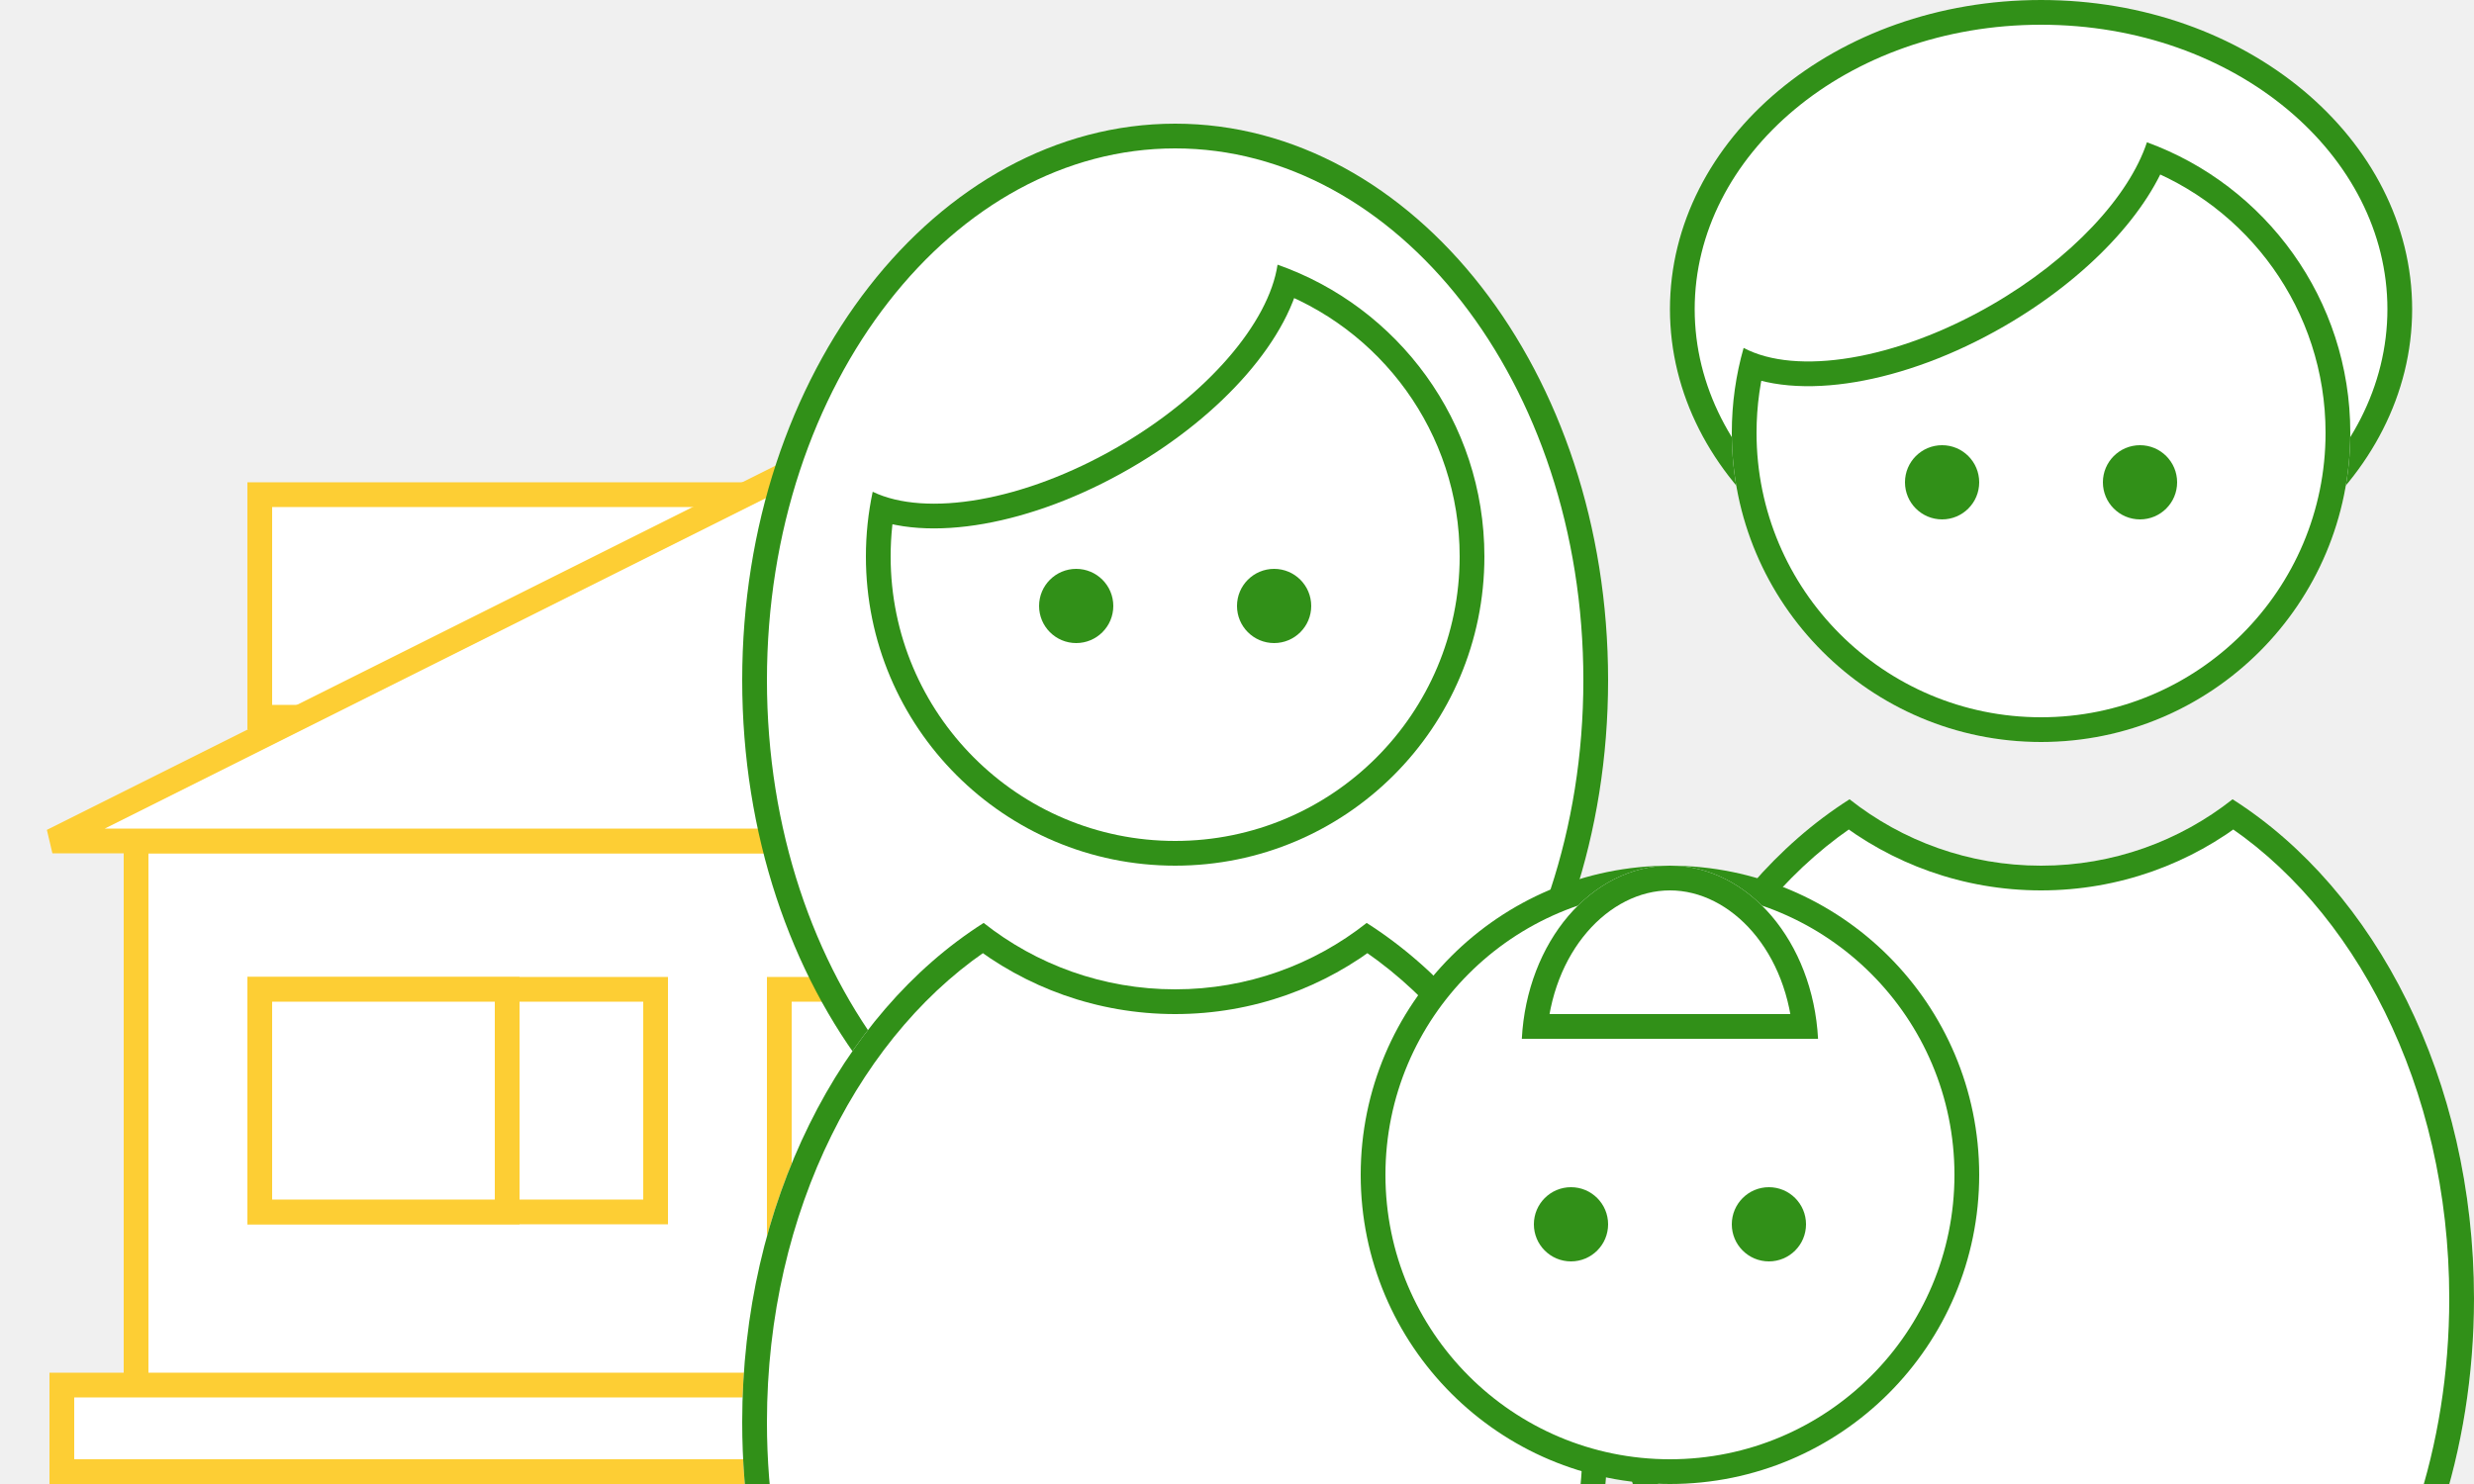
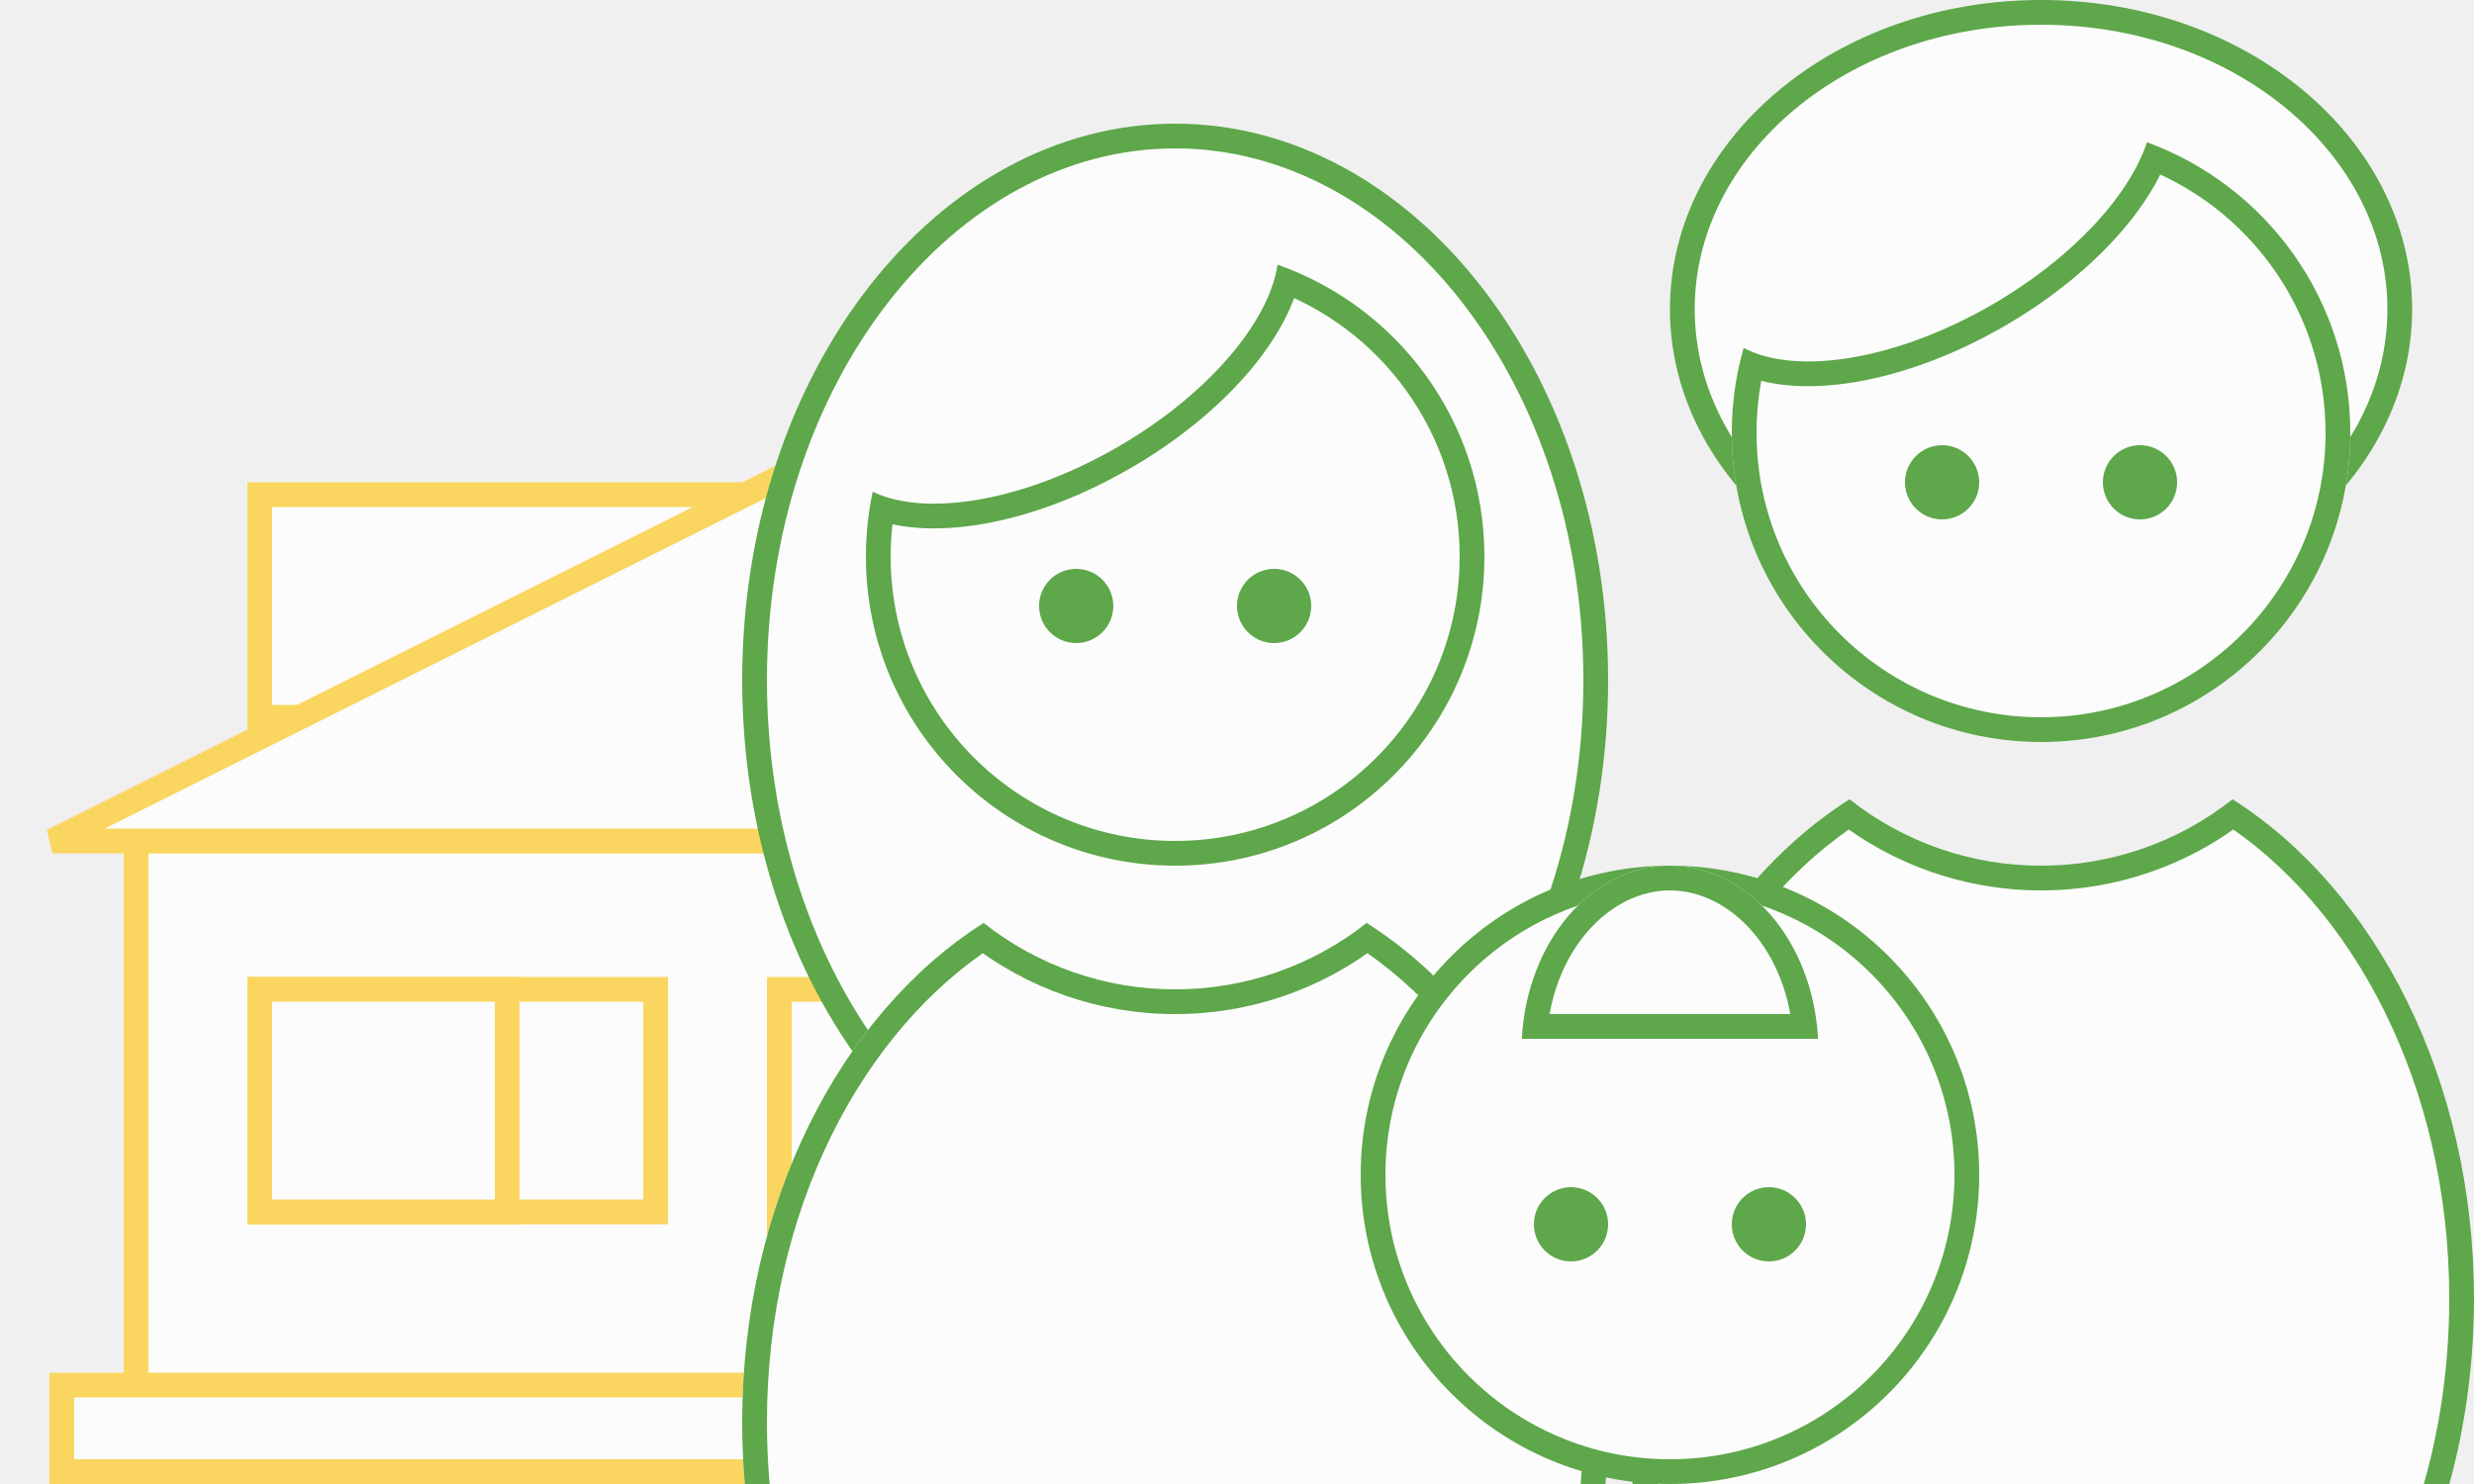
<svg xmlns="http://www.w3.org/2000/svg" width="200" height="120" viewBox="0 0 200 120" fill="none">
-   <mask id="mask0" mask-type="alpha" maskUnits="userSpaceOnUse" x="0" y="0" width="200" height="120">
-     <rect width="200" height="120" fill="#C4C4C4" />
+   <mask id="a" maskUnits="userSpaceOnUse" x="0" y="0" width="200" height="120">
+     <path fill="#C4C4C4" d="M0 0h200v120H0z" />
  </mask>
-   <g mask="url(#mask0)">
-     <rect x="11" y="68" width="98" height="48" fill="white" stroke="#FDCE34" stroke-width="2" />
-     <rect x="21" y="80" width="32" height="18" fill="white" stroke="#FDCE34" stroke-width="2" />
-     <rect x="21" y="80" width="20" height="18" fill="white" stroke="#FDCE34" stroke-width="2" />
-     <rect x="89" y="80" width="11" height="18" fill="white" stroke="#FDCE34" stroke-width="2" />
-     <rect x="5" y="112" width="110" height="7" fill="white" stroke="#FDCE34" stroke-width="2" />
-     <rect x="-1" y="1" width="48" height="18" transform="matrix(-1 0 0 1 68 39.0001)" fill="white" stroke="#FDCE34" stroke-width="2" />
-     <rect x="63" y="80" width="18" height="39" fill="white" stroke="#FDCE34" stroke-width="2" />
-     <path d="M117.586 68L79.802 30.217L4.236 68H117.586Z" fill="white" stroke="#FDCE34" stroke-width="2" />
-     <mask id="path-10-inside-1" fill="white">
-       <path fill-rule="evenodd" clip-rule="evenodd" d="M149.518 64.631C137.954 71.976 130 87.294 130 105C130 129.853 145.67 150 165 150C184.33 150 200 129.853 200 105C200 87.294 192.046 71.976 180.482 64.631C176.224 67.993 170.846 70 165 70C159.154 70 153.776 67.993 149.518 64.631Z" />
+   <g mask="url(#a)">
+     <path fill="#fff" stroke="#FDCE34" stroke-width="2" d="M11 68h98v48H11z" />
+     <path fill="#fff" stroke="#FDCE34" stroke-width="2" d="M21 80h32v18H21z" />
+     <path fill="#fff" stroke="#FDCE34" stroke-width="2" d="M21 80h20v18H21zm68 0h11v18H89zM5 112h110v7H5zm64-72H21v18h48z" />
+     <path fill="#fff" stroke="#FDCE34" stroke-width="2" d="M63 80h18v39H63zm54.586-12L79.802 30.217 4.236 68h113.35z" />
+     <mask id="b" fill="#fff">
+       <path fill-rule="evenodd" clip-rule="evenodd" d="M149.518 64.63C137.954 71.977 130 87.295 130 105c0 24.853 15.67 45 35 45s35-20.147 35-45c0-17.706-7.954-33.024-19.518-40.37A24.896 24.896 0 0 1 165 70a24.896 24.896 0 0 1-15.482-5.37z" />
    </mask>
-     <path fill-rule="evenodd" clip-rule="evenodd" d="M149.518 64.631C137.954 71.976 130 87.294 130 105C130 129.853 145.67 150 165 150C184.33 150 200 129.853 200 105C200 87.294 192.046 71.976 180.482 64.631C176.224 67.993 170.846 70 165 70C159.154 70 153.776 67.993 149.518 64.631Z" fill="white" />
-     <path d="M149.518 64.631L150.758 63.061L149.644 62.181L148.446 62.942L149.518 64.631ZM180.482 64.631L181.554 62.942L180.356 62.181L179.242 63.061L180.482 64.631ZM132 105C132 87.838 139.713 73.228 150.59 66.319L148.446 62.942C136.195 70.724 128 86.749 128 105H132ZM165 148C147.213 148 132 129.245 132 105H128C128 130.461 144.127 152 165 152V148ZM198 105C198 129.245 182.787 148 165 148V152C185.873 152 202 130.461 202 105H198ZM179.41 66.319C190.287 73.228 198 87.838 198 105H202C202 86.749 193.805 70.724 181.554 62.942L179.41 66.319ZM179.242 63.061C175.325 66.155 170.381 68 165 68V72C171.312 72 177.123 69.832 181.721 66.2L179.242 63.061ZM165 68C159.619 68 154.675 66.155 150.758 63.061L148.279 66.2C152.877 69.832 158.688 72 165 72V68Z" fill="#319018" mask="url(#path-10-inside-1)" />
-     <path d="M194 25C194 38.092 181.195 49 165 49C148.805 49 136 38.092 136 25C136 11.908 148.805 1 165 1C181.195 1 194 11.908 194 25Z" fill="white" stroke="#319018" stroke-width="2" />
-     <mask id="path-13-inside-2" fill="white">
-       <path fill-rule="evenodd" clip-rule="evenodd" d="M140.956 28.131C140.333 30.313 140 32.618 140 35C140 48.807 151.193 60 165 60C178.807 60 190 48.807 190 35C190 24.2 183.151 14.999 173.56 11.504C172.12 15.859 167.494 20.912 161.001 24.66C153.235 29.144 145.186 30.383 140.956 28.131Z" />
+     <path fill-rule="evenodd" clip-rule="evenodd" d="M149.518 64.63C137.954 71.977 130 87.295 130 105c0 24.853 15.67 45 35 45s35-20.147 35-45c0-17.706-7.954-33.024-19.518-40.37A24.896 24.896 0 0 1 165 70a24.896 24.896 0 0 1-15.482-5.37z" fill="#fff" />
+     <path d="M149.518 64.63l1.24-1.569-1.114-.88-1.198.761 1.072 1.689zm30.964 0l1.072-1.688-1.198-.76-1.114.88 1.24 1.569zM132 105c0-17.162 7.713-31.772 18.59-38.681l-2.144-3.377C136.195 70.724 128 86.75 128 105h4zm33 43c-17.787 0-33-18.755-33-43h-4c0 25.461 16.127 47 37 47v-4zm33-43c0 24.245-15.213 43-33 43v4c20.873 0 37-21.539 37-47h-4zm-18.59-38.681C190.287 73.229 198 87.839 198 105h4c0-18.25-8.195-34.276-20.446-42.058l-2.144 3.377zm-.168-3.258A22.891 22.891 0 0 1 165 68v4a26.892 26.892 0 0 0 16.721-5.8l-2.479-3.139zM165 68a22.891 22.891 0 0 1-14.242-4.939l-2.479 3.14A26.892 26.892 0 0 0 165 72v-4z" fill="#319018" mask="url(#b)" />
+     <path d="M194 25c0 13.092-12.805 24-29 24s-29-10.908-29-24 12.805-24 29-24 29 10.908 29 24z" fill="#fff" stroke="#319018" stroke-width="2" />
+     <mask id="c" fill="#fff">
+       <path fill-rule="evenodd" clip-rule="evenodd" d="M140.956 28.13A24.992 24.992 0 0 0 140 35c0 13.807 11.193 25 25 25s25-11.193 25-25c0-10.8-6.849-20-16.44-23.496-1.44 4.355-6.066 9.408-12.559 13.156-7.766 4.484-15.815 5.723-20.045 3.47z" />
    </mask>
-     <path fill-rule="evenodd" clip-rule="evenodd" d="M140.956 28.131C140.333 30.313 140 32.618 140 35C140 48.807 151.193 60 165 60C178.807 60 190 48.807 190 35C190 24.2 183.151 14.999 173.56 11.504C172.12 15.859 167.494 20.912 161.001 24.66C153.235 29.144 145.186 30.383 140.956 28.131Z" fill="white" />
-     <path d="M140.956 28.131L141.895 26.365L139.711 25.202L139.032 27.582L140.956 28.131ZM173.56 11.504L174.245 9.625L172.308 8.919L171.661 10.876L173.56 11.504ZM161.001 24.66L162.001 26.392L161.001 24.66ZM142 35C142 32.805 142.307 30.685 142.879 28.679L139.032 27.582C138.36 29.941 138 32.43 138 35H142ZM165 58C152.297 58 142 47.703 142 35H138C138 49.912 150.088 62 165 62V58ZM188 35C188 47.703 177.703 58 165 58V62C179.912 62 192 49.912 192 35H188ZM172.875 13.383C181.702 16.6 188 25.067 188 35H192C192 23.333 184.601 13.399 174.245 9.625L172.875 13.383ZM171.661 10.876C170.435 14.586 166.267 19.311 160.001 22.928L162.001 26.392C168.72 22.513 173.806 17.132 175.459 12.132L171.661 10.876ZM160.001 22.928C156.298 25.067 152.569 26.405 149.322 26.949C146.02 27.503 143.46 27.198 141.895 26.365L140.016 29.896C142.682 31.316 146.261 31.518 149.983 30.894C153.76 30.261 157.938 28.738 162.001 26.392L160.001 22.928Z" fill="#319018" mask="url(#path-13-inside-2)" />
+     <path fill-rule="evenodd" clip-rule="evenodd" d="M140.956 28.13A24.992 24.992 0 0 0 140 35c0 13.807 11.193 25 25 25s25-11.193 25-25c0-10.8-6.849-20-16.44-23.496-1.44 4.355-6.066 9.408-12.559 13.156-7.766 4.484-15.815 5.723-20.045 3.47z" fill="#fff" />
+     <path d="M140.956 28.13l.939-1.765-2.184-1.163-.679 2.38 1.924.549zm32.604-16.626l.685-1.88-1.937-.705-.647 1.957 1.899.628zM161.001 24.66l1 1.732-1-1.732zM142 35c0-2.195.307-4.315.879-6.32l-3.847-1.098A27.043 27.043 0 0 0 138 35h4zm23 23c-12.703 0-23-10.297-23-23h-4c0 14.912 12.088 27 27 27v-4zm23-23c0 12.703-10.297 23-23 23v4c14.912 0 27-12.088 27-27h-4zm-15.125-21.617C181.702 16.6 188 25.067 188 35h4c0-11.667-7.399-21.601-17.755-25.375l-1.37 3.758zm-1.214-2.507c-1.226 3.71-5.394 8.435-11.66 12.052l2 3.464c6.719-3.879 11.805-9.26 13.458-14.26l-3.798-1.256zm-11.66 12.052c-3.703 2.139-7.432 3.477-10.679 4.021-3.302.554-5.862.25-7.427-.584l-1.879 3.531c2.666 1.42 6.245 1.622 9.967.998 3.777-.633 7.955-2.156 12.018-4.502l-2-3.464z" fill="#319018" mask="url(#c)" />
    <circle cx="157" cy="39" r="3" fill="#319018" />
    <circle cx="173" cy="39" r="3" fill="#319018" />
-     <path d="M129 55C129 79.549 113.558 99 95 99C76.442 99 61 79.549 61 55C61 30.451 76.442 11 95 11C113.558 11 129 30.451 129 55Z" fill="white" stroke="#319018" stroke-width="2" />
-     <mask id="path-18-inside-3" fill="white">
-       <path fill-rule="evenodd" clip-rule="evenodd" d="M79.518 74.631C67.954 81.976 60 97.294 60 115C60 139.853 75.67 160 95 160C114.33 160 130 139.853 130 115C130 97.294 122.046 81.976 110.482 74.631C106.224 77.993 100.846 80 95 80C89.153 80 83.776 77.993 79.518 74.631Z" />
+     <path d="M129 55c0 24.549-15.442 44-34 44S61 79.549 61 55s15.442-44 34-44 34 19.451 34 44z" fill="#fff" stroke="#319018" stroke-width="2" />
+     <mask id="d" fill="#fff">
+       <path fill-rule="evenodd" clip-rule="evenodd" d="M79.518 74.63C67.954 81.977 60 97.295 60 115c0 24.853 15.67 45 35 45s35-20.147 35-45c0-17.706-7.954-33.024-19.518-40.37A24.896 24.896 0 0 1 95 80a24.894 24.894 0 0 1-15.482-5.37z" />
    </mask>
-     <path fill-rule="evenodd" clip-rule="evenodd" d="M79.518 74.631C67.954 81.976 60 97.294 60 115C60 139.853 75.67 160 95 160C114.33 160 130 139.853 130 115C130 97.294 122.046 81.976 110.482 74.631C106.224 77.993 100.846 80 95 80C89.153 80 83.776 77.993 79.518 74.631Z" fill="white" />
-     <path d="M79.518 74.631L80.758 73.061L79.644 72.181L78.446 72.942L79.518 74.631ZM110.482 74.631L111.554 72.942L110.356 72.181L109.242 73.061L110.482 74.631ZM62 115C62 97.838 69.713 83.228 80.59 76.319L78.446 72.942C66.195 80.724 58 96.749 58 115H62ZM95 158C77.213 158 62 139.245 62 115H58C58 140.461 74.127 162 95 162V158ZM128 115C128 139.245 112.787 158 95 158V162C115.873 162 132 140.461 132 115H128ZM109.41 76.319C120.287 83.228 128 97.838 128 115H132C132 96.749 123.805 80.724 111.554 72.942L109.41 76.319ZM109.242 73.061C105.325 76.155 100.381 78 95 78V82C101.312 82 107.123 79.832 111.721 76.2L109.242 73.061ZM95 78C89.619 78 84.675 76.155 80.758 73.061L78.279 76.2C82.877 79.832 88.688 82 95 82V78Z" fill="#319018" mask="url(#path-18-inside-3)" />
-     <mask id="path-20-inside-4" fill="white">
-       <path fill-rule="evenodd" clip-rule="evenodd" d="M70.549 39.765C70.189 41.453 70 43.204 70 45C70 58.807 81.193 70 95 70C108.807 70 120 58.807 120 45C120 34.094 113.017 24.819 103.278 21.403C102.58 26.072 97.636 31.942 90.33 36.16C82.723 40.553 74.845 41.831 70.549 39.765Z" />
+     <path fill-rule="evenodd" clip-rule="evenodd" d="M79.518 74.63C67.954 81.977 60 97.295 60 115c0 24.853 15.67 45 35 45s35-20.147 35-45c0-17.706-7.954-33.024-19.518-40.37A24.896 24.896 0 0 1 95 80a24.894 24.894 0 0 1-15.482-5.37z" fill="#fff" />
+     <path d="M79.518 74.63l1.24-1.569-1.114-.88-1.198.761 1.072 1.689zm30.964 0l1.072-1.688-1.198-.76-1.114.88 1.24 1.569zM62 115c0-17.162 7.713-31.772 18.59-38.681l-2.144-3.377C66.195 80.724 58 96.75 58 115h4zm33 43c-17.787 0-33-18.755-33-43h-4c0 25.461 16.127 47 37 47v-4zm33-43c0 24.245-15.213 43-33 43v4c20.873 0 37-21.539 37-47h-4zm-18.59-38.681C120.287 83.229 128 97.839 128 115h4c0-18.25-8.195-34.276-20.446-42.058l-2.144 3.377zm-.168-3.258A22.891 22.891 0 0 1 95 78v4a26.892 26.892 0 0 0 16.721-5.8l-2.479-3.139zM95 78a22.893 22.893 0 0 1-14.242-4.939l-2.48 3.14A26.893 26.893 0 0 0 95 82v-4z" fill="#319018" mask="url(#d)" />
+     <mask id="e" fill="#fff">
+       <path fill-rule="evenodd" clip-rule="evenodd" d="M70.55 39.765C70.19 41.453 70 43.205 70 45c0 13.807 11.193 25 25 25s25-11.193 25-25c0-10.906-6.983-20.18-16.722-23.597-.698 4.669-5.642 10.539-12.948 14.757-7.607 4.393-15.485 5.671-19.78 3.605z" />
    </mask>
-     <path fill-rule="evenodd" clip-rule="evenodd" d="M70.549 39.765C70.189 41.453 70 43.204 70 45C70 58.807 81.193 70 95 70C108.807 70 120 58.807 120 45C120 34.094 113.017 24.819 103.278 21.403C102.58 26.072 97.636 31.942 90.33 36.16C82.723 40.553 74.845 41.831 70.549 39.765Z" fill="white" />
-     <path d="M70.549 39.765L71.416 37.962L69.123 36.859L68.593 39.348L70.549 39.765ZM103.278 21.403L103.94 19.516L101.657 18.715L101.3 21.108L103.278 21.403ZM90.33 36.16L91.33 37.892L90.33 36.16ZM72 45C72 43.345 72.174 41.734 72.505 40.181L68.593 39.348C68.204 41.172 68 43.063 68 45H72ZM95 68C82.297 68 72 57.703 72 45H68C68 59.912 80.088 72 95 72V68ZM118 45C118 57.703 107.703 68 95 68V72C109.912 72 122 59.912 122 45H118ZM102.616 23.29C111.578 26.434 118 34.97 118 45H122C122 33.218 114.455 23.204 103.94 19.516L102.616 23.29ZM101.3 21.108C101.028 22.926 99.872 25.218 97.771 27.64C95.696 30.032 92.813 32.418 89.33 34.428L91.33 37.892C95.154 35.685 98.395 33.026 100.793 30.261C103.165 27.526 104.83 24.549 105.256 21.699L101.3 21.108ZM89.33 34.428C85.703 36.522 82.051 37.85 78.85 38.415C75.601 38.989 73.035 38.741 71.416 37.962L69.682 41.567C72.359 42.855 75.88 43.001 79.545 42.354C83.26 41.698 87.35 40.19 91.33 37.892L89.33 34.428Z" fill="#319018" mask="url(#path-20-inside-4)" />
+     <path fill-rule="evenodd" clip-rule="evenodd" d="M70.55 39.765C70.19 41.453 70 43.205 70 45c0 13.807 11.193 25 25 25s25-11.193 25-25c0-10.906-6.983-20.18-16.722-23.597-.698 4.669-5.642 10.539-12.948 14.757-7.607 4.393-15.485 5.671-19.78 3.605z" fill="#fff" />
+     <path d="M70.55 39.765l.866-1.803-2.293-1.103-.53 2.489 1.956.417zm32.728-18.362l.662-1.887-2.283-.8-.357 2.392 1.978.295zM90.33 36.16l1 1.732-1-1.732zM72 45c0-1.655.174-3.266.505-4.819l-3.912-.833A27.1 27.1 0 0 0 68 45h4zm23 23c-12.703 0-23-10.297-23-23h-4c0 14.912 12.088 27 27 27v-4zm23-23c0 12.703-10.297 23-23 23v4c14.912 0 27-12.088 27-27h-4zm-15.384-21.71C111.578 26.434 118 34.97 118 45h4c0-11.782-7.545-21.796-18.06-25.484l-1.324 3.774zm-1.316-2.182c-.272 1.818-1.428 4.11-3.529 6.532-2.075 2.392-4.958 4.778-8.44 6.788l2 3.464c3.823-2.207 7.064-4.866 9.462-7.63 2.372-2.736 4.037-5.713 4.463-8.563l-3.956-.591zm-11.97 13.32c-3.627 2.094-7.28 3.422-10.48 3.987-3.25.574-5.815.326-7.434-.453l-1.734 3.605c2.677 1.288 6.198 1.434 9.863.787 3.715-.656 7.805-2.164 11.785-4.462l-2-3.464z" fill="#319018" mask="url(#e)" />
    <circle cx="87" cy="49" r="3" fill="#319018" />
    <circle cx="103" cy="49" r="3" fill="#319018" />
-     <circle cx="135" cy="95" r="24" fill="white" stroke="#319018" stroke-width="2" />
+     <circle cx="135" cy="95" r="24" fill="#fff" stroke="#319018" stroke-width="2" />
    <circle cx="127" cy="99" r="3" fill="#319018" />
    <circle cx="143" cy="99" r="3" fill="#319018" />
-     <mask id="path-27-inside-5" fill="white">
-       <path fill-rule="evenodd" clip-rule="evenodd" d="M123.025 84H146.973C146.561 76.182 141.358 70 134.999 70C128.641 70 123.437 76.182 123.025 84Z" />
+     <mask id="f" fill="#fff">
+       <path fill-rule="evenodd" clip-rule="evenodd" d="M123.025 84h23.948c-.412-7.818-5.615-14-11.974-14-6.358 0-11.562 6.182-11.974 14z" />
    </mask>
-     <path fill-rule="evenodd" clip-rule="evenodd" d="M123.025 84H146.973C146.561 76.182 141.358 70 134.999 70C128.641 70 123.437 76.182 123.025 84Z" fill="white" />
-     <path d="M123.025 84L121.028 83.895L120.917 86H123.025V84ZM146.973 84V86H149.081L148.97 83.895L146.973 84ZM123.025 86H146.973V82H123.025V86ZM134.999 72C139.925 72 144.598 76.937 144.976 84.105L148.97 83.895C148.524 75.427 142.79 68 134.999 68V72ZM125.023 84.105C125.4 76.937 130.073 72 134.999 72V68C127.208 68 121.474 75.427 121.028 83.895L125.023 84.105Z" fill="#319018" mask="url(#path-27-inside-5)" />
+     <path fill-rule="evenodd" clip-rule="evenodd" d="M123.025 84h23.948c-.412-7.818-5.615-14-11.974-14-6.358 0-11.562 6.182-11.974 14z" fill="#fff" />
+     <path d="M123.025 84l-1.997-.105-.111 2.105h2.108v-2zm23.948 0v2h2.108l-.111-2.105-1.997.105zm-23.948 2h23.948v-4h-23.948v4zm11.974-14c4.926 0 9.599 4.937 9.977 12.105l3.994-.21C148.524 75.427 142.79 68 134.999 68v4zm-9.976 12.105C125.4 76.937 130.073 72 134.999 72v-4c-7.791 0-13.525 7.427-13.971 15.895l3.995.21z" fill="#319018" mask="url(#f)" />
  </g>
</svg>
